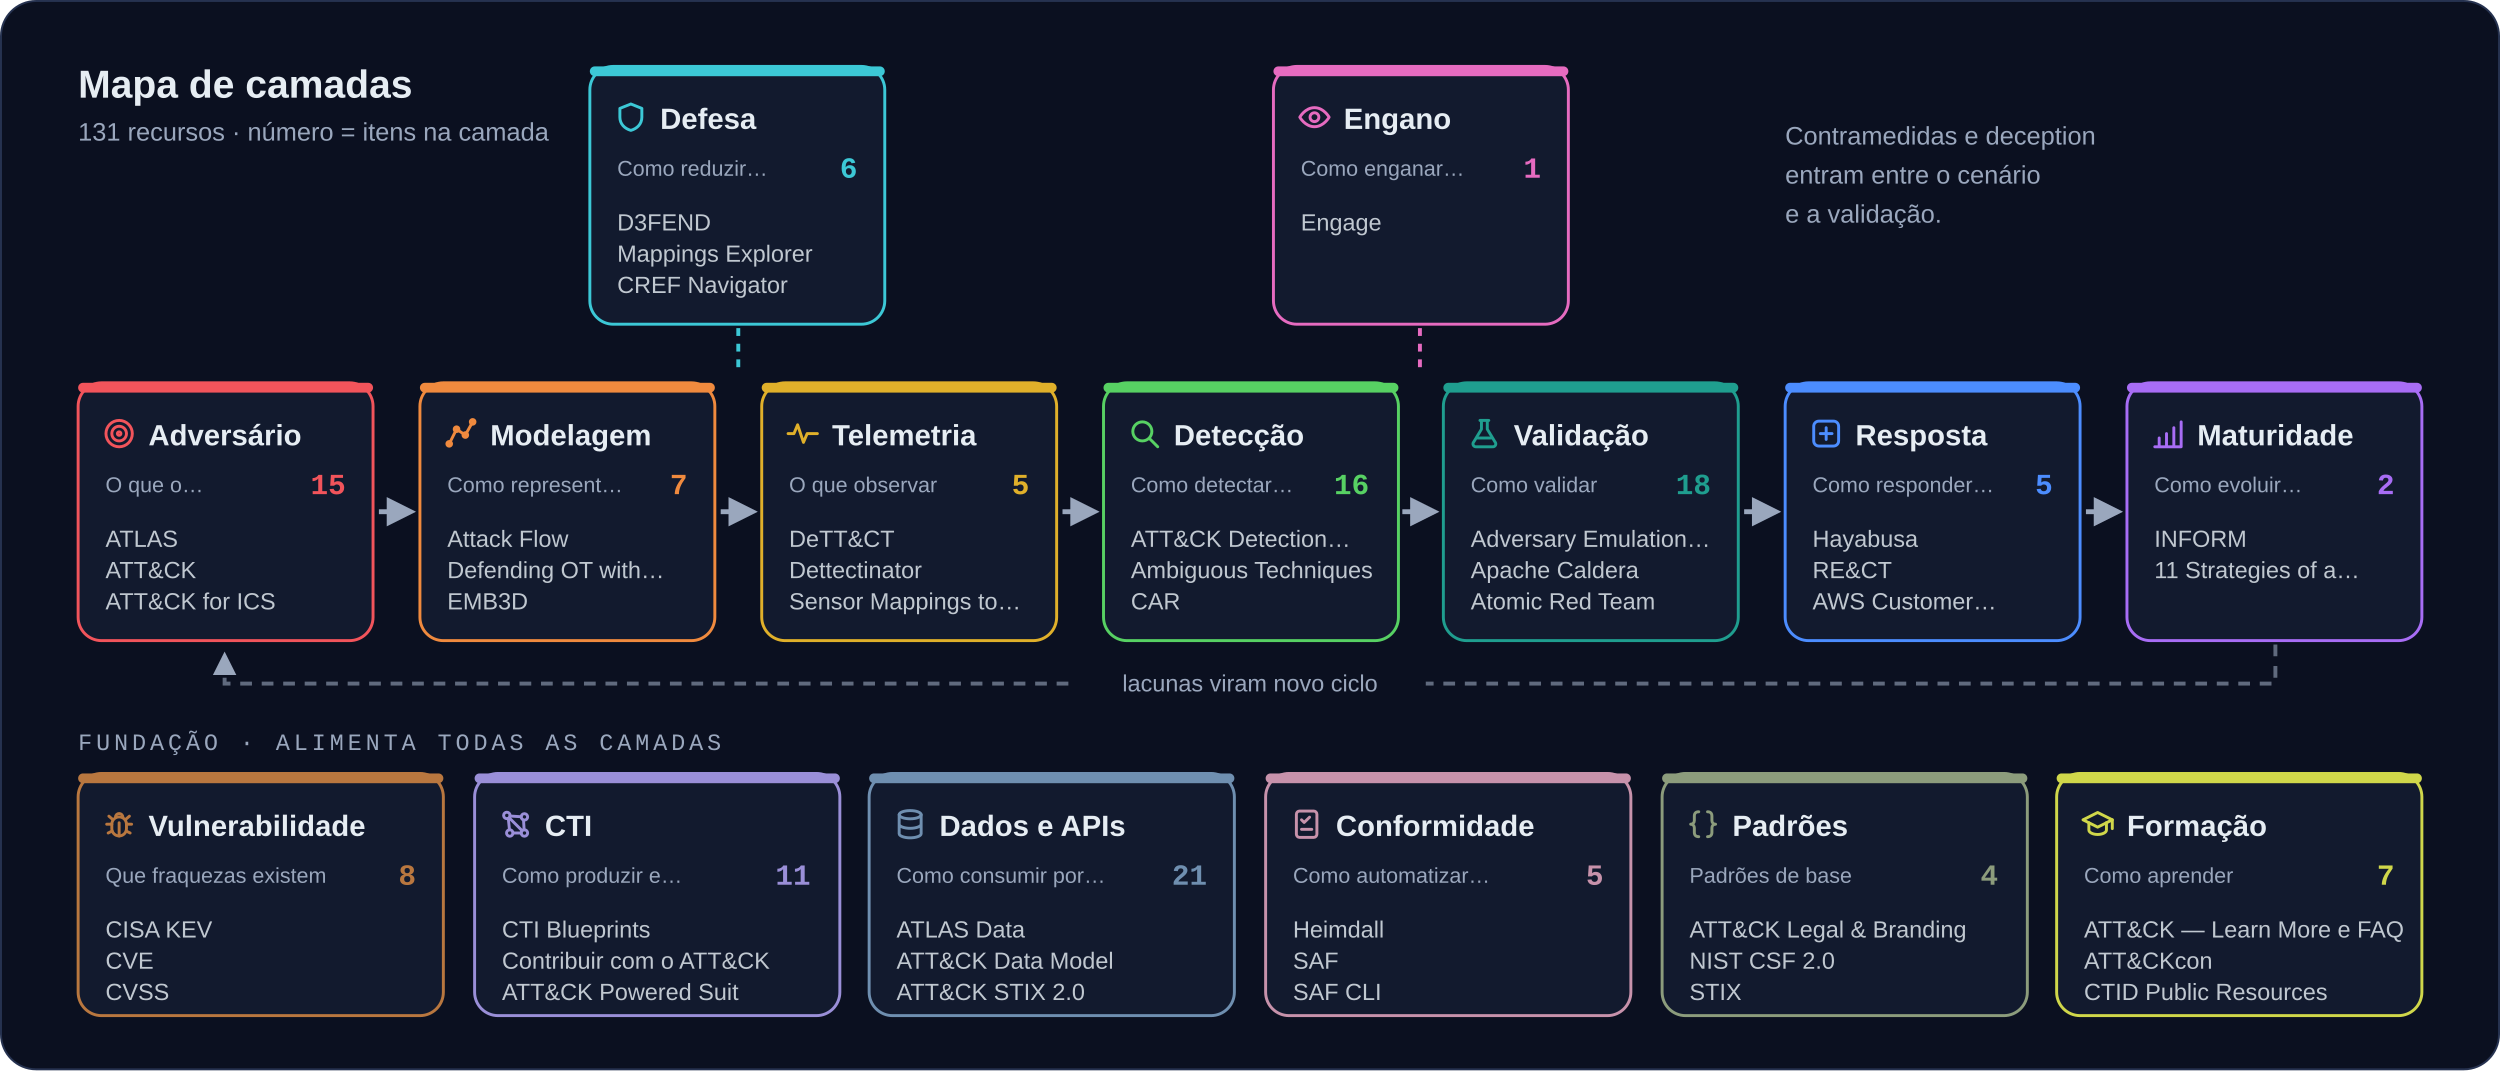
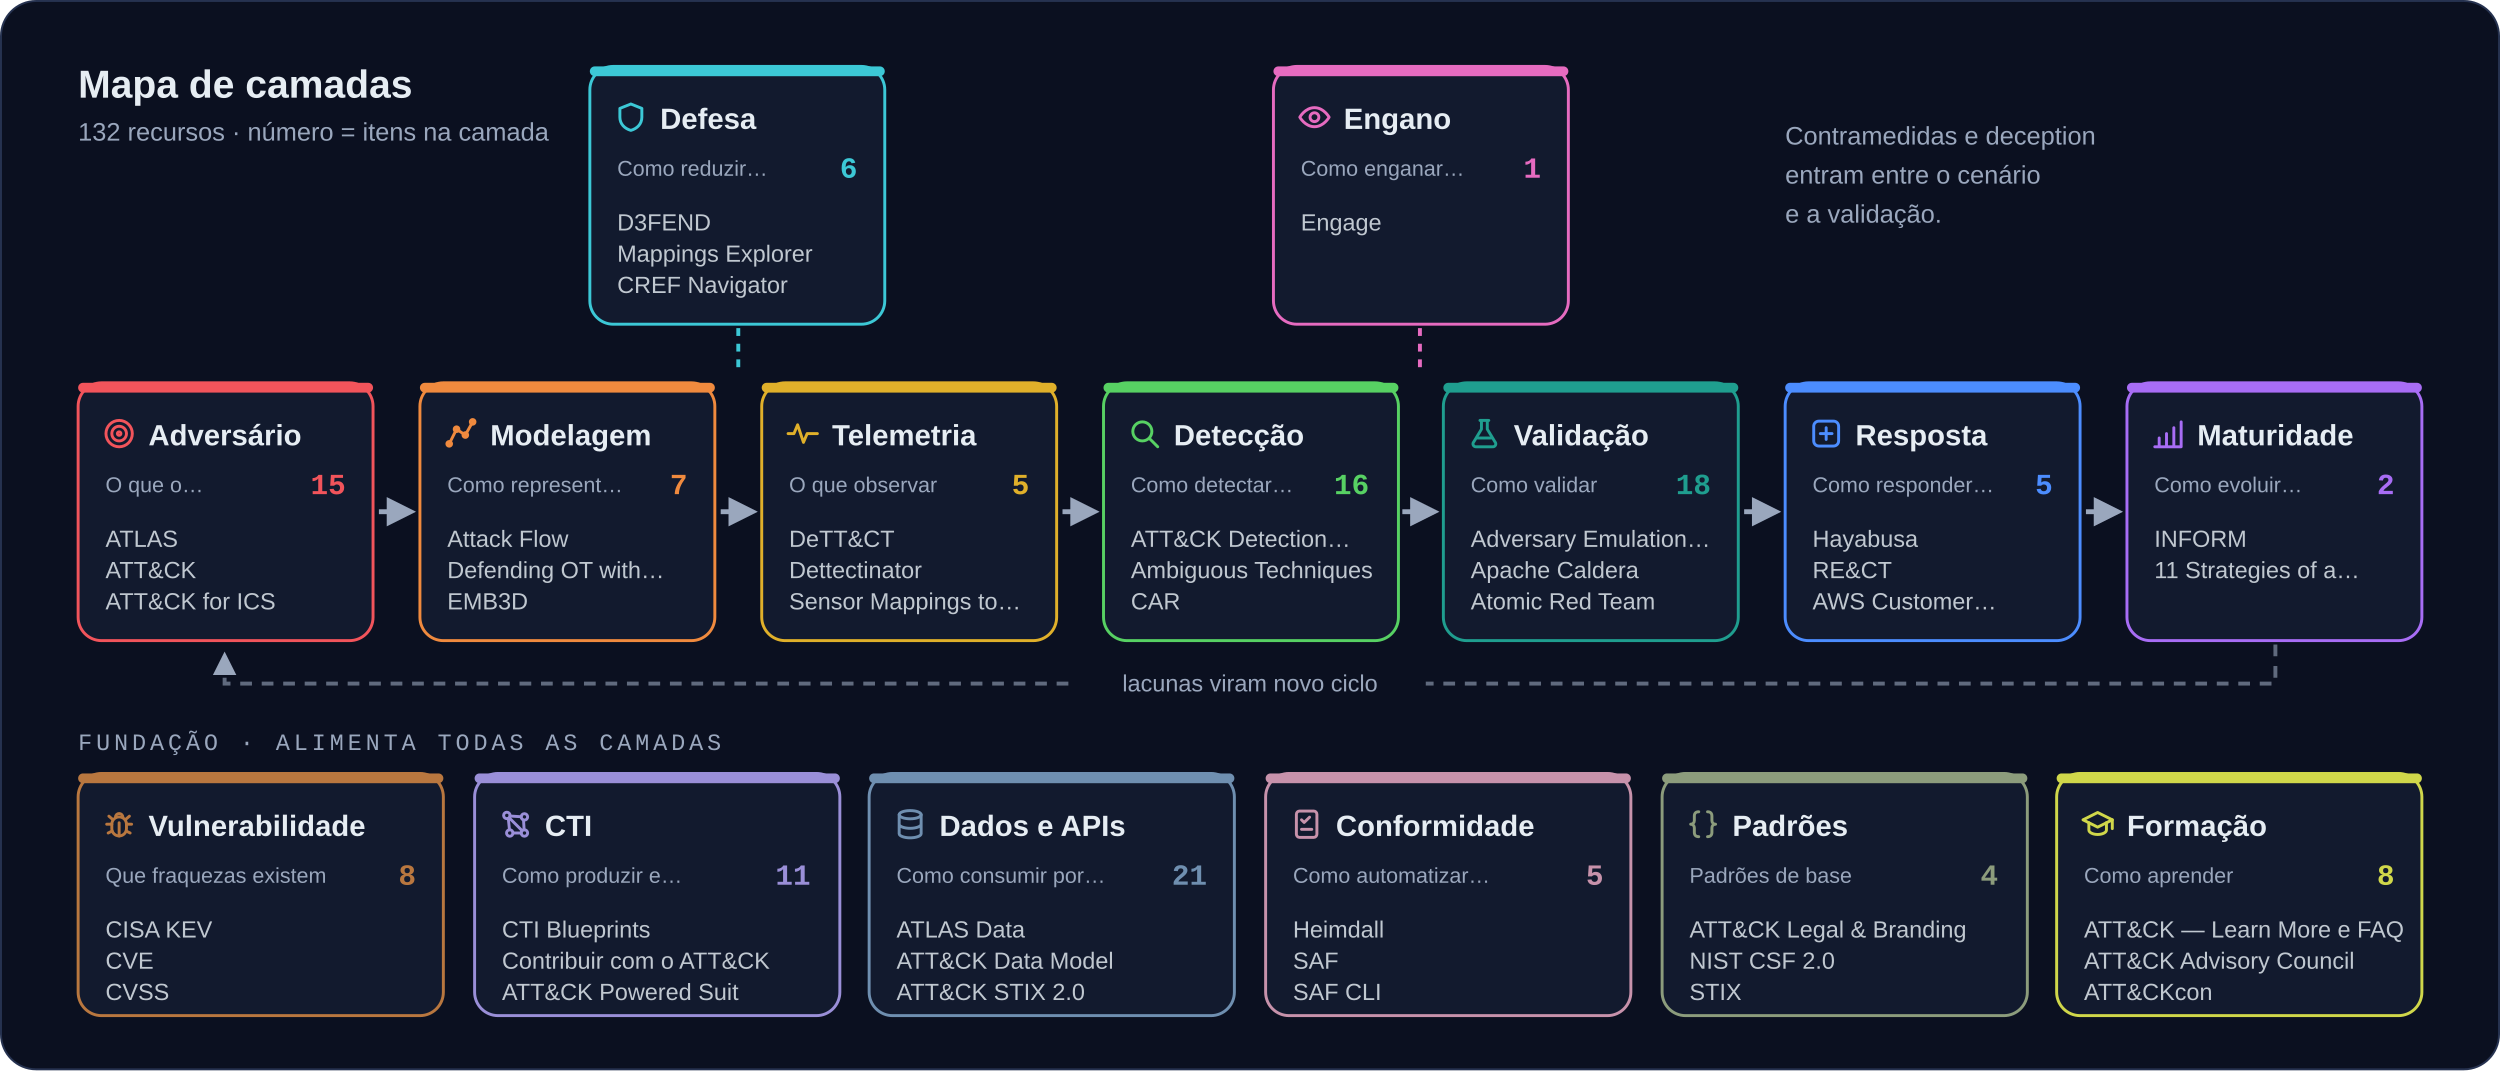
- <svg xmlns="http://www.w3.org/2000/svg" width="1280" height="548" viewBox="0 0 1280 548" role="img" aria-label="Mapa de camadas do ecossistema com 131 recursos">
+ <svg xmlns="http://www.w3.org/2000/svg" width="1280" height="548" viewBox="0 0 1280 548" role="img" aria-label="Mapa de camadas do ecossistema com 132 recursos">
  <defs>
    <marker id="arr" viewBox="0 0 10 10" refX="8" refY="5" markerWidth="6" markerHeight="6" orient="auto">
      <path d="M0 0 L10 5 L0 10 z" fill="#9aa7bd" />
    </marker>
  </defs>
  <rect x="0.5" y="0.5" width="1279" height="547" rx="18" fill="#0b1020" stroke="#263250" />
  <text x="40" y="50" font-family="'Segoe UI', 'Helvetica Neue', Arial, sans-serif" font-size="20" font-weight="800" fill="#e6edf3">Mapa de camadas</text>
-   <text x="40" y="72" font-family="'Segoe UI', 'Helvetica Neue', Arial, sans-serif" font-size="13" fill="#9aa7bd">131 recursos · número = itens na camada</text>
+   <text x="40" y="72" font-family="'Segoe UI', 'Helvetica Neue', Arial, sans-serif" font-size="13" fill="#9aa7bd">132 recursos · número = itens na camada</text>
  <g>
    <rect x="40" y="196" width="151" height="132" rx="12" fill="#121a2e" stroke="#f2545b" stroke-width="1.5" />
    <rect x="40" y="196" width="151" height="5" rx="2.5" fill="#f2545b" />
    <svg x="52" y="213" width="18" height="18" viewBox="0 0 24 24" fill="none" stroke="#f2545b" stroke-width="2" stroke-linecap="round" stroke-linejoin="round" aria-hidden="true">
      <circle cx="12" cy="12" r="9" />
      <circle cx="12" cy="12" r="5" />
      <circle cx="12" cy="12" r="1.2" fill="currentColor" />
    </svg>
    <text x="76" y="228" font-family="'Segoe UI', 'Helvetica Neue', Arial, sans-serif" font-size="15" font-weight="700" fill="#e6edf3">Adversário</text>
    <text x="177" y="253" text-anchor="end" font-family="'SFMono-Regular', Consolas, 'Liberation Mono', monospace" font-size="15" font-weight="700" fill="#f2545b">15</text>
    <text x="54" y="252" font-family="'Segoe UI', 'Helvetica Neue', Arial, sans-serif" font-size="11" fill="#9aa7bd">O que o…</text>
    <text x="54" y="280" font-family="'Segoe UI', 'Helvetica Neue', Arial, sans-serif" font-size="12" fill="#e6edf3" fill-opacity="0.82">ATLAS</text>
    <text x="54" y="296" font-family="'Segoe UI', 'Helvetica Neue', Arial, sans-serif" font-size="12" fill="#e6edf3" fill-opacity="0.82">ATT&amp;CK</text>
    <text x="54" y="312" font-family="'Segoe UI', 'Helvetica Neue', Arial, sans-serif" font-size="12" fill="#e6edf3" fill-opacity="0.82">ATT&amp;CK for ICS</text>
  </g>
  <path d="M194 262 H210" stroke="#9aa7bd" stroke-width="2.5" marker-end="url(#arr)" />
  <g>
    <rect x="215" y="196" width="151" height="132" rx="12" fill="#121a2e" stroke="#f08a3e" stroke-width="1.5" />
    <rect x="215" y="196" width="151" height="5" rx="2.5" fill="#f08a3e" />
    <svg x="227" y="213" width="18" height="18" viewBox="0 0 24 24" fill="none" stroke="#f08a3e" stroke-width="2" stroke-linecap="round" stroke-linejoin="round" aria-hidden="true">
      <path d="M4 19l5-10 6 4 5-9" />
      <circle cx="4" cy="19" r="1.6" />
      <circle cx="9" cy="9" r="1.6" />
      <circle cx="15" cy="13" r="1.6" />
      <circle cx="20" cy="4" r="1.6" />
    </svg>
    <text x="251" y="228" font-family="'Segoe UI', 'Helvetica Neue', Arial, sans-serif" font-size="15" font-weight="700" fill="#e6edf3">Modelagem</text>
    <text x="352" y="253" text-anchor="end" font-family="'SFMono-Regular', Consolas, 'Liberation Mono', monospace" font-size="15" font-weight="700" fill="#f08a3e">7</text>
    <text x="229" y="252" font-family="'Segoe UI', 'Helvetica Neue', Arial, sans-serif" font-size="11" fill="#9aa7bd">Como represent…</text>
    <text x="229" y="280" font-family="'Segoe UI', 'Helvetica Neue', Arial, sans-serif" font-size="12" fill="#e6edf3" fill-opacity="0.82">Attack Flow</text>
    <text x="229" y="296" font-family="'Segoe UI', 'Helvetica Neue', Arial, sans-serif" font-size="12" fill="#e6edf3" fill-opacity="0.82">Defending OT with…</text>
    <text x="229" y="312" font-family="'Segoe UI', 'Helvetica Neue', Arial, sans-serif" font-size="12" fill="#e6edf3" fill-opacity="0.82">EMB3D</text>
  </g>
  <path d="M369 262 H385" stroke="#9aa7bd" stroke-width="2.5" marker-end="url(#arr)" />
  <g>
    <rect x="390" y="196" width="151" height="132" rx="12" fill="#121a2e" stroke="#e0b02a" stroke-width="1.5" />
    <rect x="390" y="196" width="151" height="5" rx="2.5" fill="#e0b02a" />
    <svg x="402" y="213" width="18" height="18" viewBox="0 0 24 24" fill="none" stroke="#e0b02a" stroke-width="2" stroke-linecap="round" stroke-linejoin="round" aria-hidden="true">
      <path d="M2 12h4l2.5-6 4 12 2.5-6H22" />
    </svg>
    <text x="426" y="228" font-family="'Segoe UI', 'Helvetica Neue', Arial, sans-serif" font-size="15" font-weight="700" fill="#e6edf3">Telemetria</text>
    <text x="527" y="253" text-anchor="end" font-family="'SFMono-Regular', Consolas, 'Liberation Mono', monospace" font-size="15" font-weight="700" fill="#e0b02a">5</text>
    <text x="404" y="252" font-family="'Segoe UI', 'Helvetica Neue', Arial, sans-serif" font-size="11" fill="#9aa7bd">O que observar</text>
    <text x="404" y="280" font-family="'Segoe UI', 'Helvetica Neue', Arial, sans-serif" font-size="12" fill="#e6edf3" fill-opacity="0.82">DeTT&amp;CT</text>
    <text x="404" y="296" font-family="'Segoe UI', 'Helvetica Neue', Arial, sans-serif" font-size="12" fill="#e6edf3" fill-opacity="0.82">Dettectinator</text>
    <text x="404" y="312" font-family="'Segoe UI', 'Helvetica Neue', Arial, sans-serif" font-size="12" fill="#e6edf3" fill-opacity="0.82">Sensor Mappings to…</text>
  </g>
  <path d="M544 262 H560" stroke="#9aa7bd" stroke-width="2.5" marker-end="url(#arr)" />
  <g>
    <rect x="565" y="196" width="151" height="132" rx="12" fill="#121a2e" stroke="#57d163" stroke-width="1.5" />
    <rect x="565" y="196" width="151" height="5" rx="2.5" fill="#57d163" />
    <svg x="577" y="213" width="18" height="18" viewBox="0 0 24 24" fill="none" stroke="#57d163" stroke-width="2" stroke-linecap="round" stroke-linejoin="round" aria-hidden="true">
      <circle cx="10.5" cy="10.5" r="6.5" />
      <path d="M15.5 15.5L21 21" />
    </svg>
    <text x="601" y="228" font-family="'Segoe UI', 'Helvetica Neue', Arial, sans-serif" font-size="15" font-weight="700" fill="#e6edf3">Detecção</text>
    <text x="701" y="253" text-anchor="end" font-family="'SFMono-Regular', Consolas, 'Liberation Mono', monospace" font-size="15" font-weight="700" fill="#57d163">16</text>
    <text x="579" y="252" font-family="'Segoe UI', 'Helvetica Neue', Arial, sans-serif" font-size="11" fill="#9aa7bd">Como detectar…</text>
    <text x="579" y="280" font-family="'Segoe UI', 'Helvetica Neue', Arial, sans-serif" font-size="12" fill="#e6edf3" fill-opacity="0.82">ATT&amp;CK Detection…</text>
    <text x="579" y="296" font-family="'Segoe UI', 'Helvetica Neue', Arial, sans-serif" font-size="12" fill="#e6edf3" fill-opacity="0.82">Ambiguous Techniques</text>
    <text x="579" y="312" font-family="'Segoe UI', 'Helvetica Neue', Arial, sans-serif" font-size="12" fill="#e6edf3" fill-opacity="0.82">CAR</text>
  </g>
  <path d="M718 262 H734" stroke="#9aa7bd" stroke-width="2.5" marker-end="url(#arr)" />
  <g>
    <rect x="739" y="196" width="151" height="132" rx="12" fill="#121a2e" stroke="#1f9e8f" stroke-width="1.5" />
    <rect x="739" y="196" width="151" height="5" rx="2.5" fill="#1f9e8f" />
    <svg x="751" y="213" width="18" height="18" viewBox="0 0 24 24" fill="none" stroke="#1f9e8f" stroke-width="2" stroke-linecap="round" stroke-linejoin="round" aria-hidden="true">
      <path d="M9 3h6M10 3v6l-5.2 8.6A2 2 0 0 0 6.5 21h11a2 2 0 0 0 1.7-3.4L14 9V3" />
      <path d="M7.4 15h9.2" />
    </svg>
    <text x="775" y="228" font-family="'Segoe UI', 'Helvetica Neue', Arial, sans-serif" font-size="15" font-weight="700" fill="#e6edf3">Validação</text>
    <text x="876" y="253" text-anchor="end" font-family="'SFMono-Regular', Consolas, 'Liberation Mono', monospace" font-size="15" font-weight="700" fill="#1f9e8f">18</text>
    <text x="753" y="252" font-family="'Segoe UI', 'Helvetica Neue', Arial, sans-serif" font-size="11" fill="#9aa7bd">Como validar</text>
    <text x="753" y="280" font-family="'Segoe UI', 'Helvetica Neue', Arial, sans-serif" font-size="12" fill="#e6edf3" fill-opacity="0.82">Adversary Emulation…</text>
    <text x="753" y="296" font-family="'Segoe UI', 'Helvetica Neue', Arial, sans-serif" font-size="12" fill="#e6edf3" fill-opacity="0.82">Apache Caldera</text>
    <text x="753" y="312" font-family="'Segoe UI', 'Helvetica Neue', Arial, sans-serif" font-size="12" fill="#e6edf3" fill-opacity="0.82">Atomic Red Team</text>
  </g>
  <path d="M893 262 H909" stroke="#9aa7bd" stroke-width="2.5" marker-end="url(#arr)" />
  <g>
    <rect x="914" y="196" width="151" height="132" rx="12" fill="#121a2e" stroke="#4c8dff" stroke-width="1.5" />
    <rect x="914" y="196" width="151" height="5" rx="2.5" fill="#4c8dff" />
    <svg x="926" y="213" width="18" height="18" viewBox="0 0 24 24" fill="none" stroke="#4c8dff" stroke-width="2" stroke-linecap="round" stroke-linejoin="round" aria-hidden="true">
      <rect x="3.5" y="3.5" width="17" height="17" rx="3.5" />
      <path d="M12 8v8M8 12h8" />
    </svg>
    <text x="950" y="228" font-family="'Segoe UI', 'Helvetica Neue', Arial, sans-serif" font-size="15" font-weight="700" fill="#e6edf3">Resposta</text>
    <text x="1051" y="253" text-anchor="end" font-family="'SFMono-Regular', Consolas, 'Liberation Mono', monospace" font-size="15" font-weight="700" fill="#4c8dff">5</text>
    <text x="928" y="252" font-family="'Segoe UI', 'Helvetica Neue', Arial, sans-serif" font-size="11" fill="#9aa7bd">Como responder…</text>
    <text x="928" y="280" font-family="'Segoe UI', 'Helvetica Neue', Arial, sans-serif" font-size="12" fill="#e6edf3" fill-opacity="0.82">Hayabusa</text>
    <text x="928" y="296" font-family="'Segoe UI', 'Helvetica Neue', Arial, sans-serif" font-size="12" fill="#e6edf3" fill-opacity="0.82">RE&amp;CT</text>
    <text x="928" y="312" font-family="'Segoe UI', 'Helvetica Neue', Arial, sans-serif" font-size="12" fill="#e6edf3" fill-opacity="0.82">AWS Customer…</text>
  </g>
  <path d="M1068 262 H1084" stroke="#9aa7bd" stroke-width="2.5" marker-end="url(#arr)" />
  <g>
    <rect x="1089" y="196" width="151" height="132" rx="12" fill="#121a2e" stroke="#a86df5" stroke-width="1.5" />
    <rect x="1089" y="196" width="151" height="5" rx="2.5" fill="#a86df5" />
    <svg x="1101" y="213" width="18" height="18" viewBox="0 0 24 24" fill="none" stroke="#a86df5" stroke-width="2" stroke-linecap="round" stroke-linejoin="round" aria-hidden="true">
      <path d="M3 21h18M6 21v-6M11 21v-9M16 21V8M21 21V4" />
    </svg>
    <text x="1125" y="228" font-family="'Segoe UI', 'Helvetica Neue', Arial, sans-serif" font-size="15" font-weight="700" fill="#e6edf3">Maturidade</text>
    <text x="1226" y="253" text-anchor="end" font-family="'SFMono-Regular', Consolas, 'Liberation Mono', monospace" font-size="15" font-weight="700" fill="#a86df5">2</text>
    <text x="1103" y="252" font-family="'Segoe UI', 'Helvetica Neue', Arial, sans-serif" font-size="11" fill="#9aa7bd">Como evoluir…</text>
    <text x="1103" y="280" font-family="'Segoe UI', 'Helvetica Neue', Arial, sans-serif" font-size="12" fill="#e6edf3" fill-opacity="0.82">INFORM</text>
    <text x="1103" y="296" font-family="'Segoe UI', 'Helvetica Neue', Arial, sans-serif" font-size="12" fill="#e6edf3" fill-opacity="0.82">11 Strategies of a…</text>
  </g>
  <path d="M1165 330 V350 H115 V336" fill="none" stroke="#9aa7bd" stroke-opacity="0.6" stroke-width="2" stroke-dasharray="6 5" marker-end="url(#arr)" />
  <rect x="550" y="340" width="180" height="20" fill="#0b1020" />
  <text x="640" y="354" text-anchor="middle" font-family="'Segoe UI', 'Helvetica Neue', Arial, sans-serif" font-size="12" fill="#9aa7bd">lacunas viram novo ciclo</text>
  <g>
    <rect x="302" y="34" width="151" height="132" rx="12" fill="#121a2e" stroke="#3cc8d6" stroke-width="1.5" />
    <rect x="302" y="34" width="151" height="5" rx="2.5" fill="#3cc8d6" />
    <svg x="314" y="51" width="18" height="18" viewBox="0 0 24 24" fill="none" stroke="#3cc8d6" stroke-width="2" stroke-linecap="round" stroke-linejoin="round" aria-hidden="true">
      <path d="M12 3l7.5 3v6c0 4.6-3.2 7.8-7.5 9-4.3-1.2-7.5-4.4-7.5-9V6z" />
    </svg>
    <text x="338" y="66" font-family="'Segoe UI', 'Helvetica Neue', Arial, sans-serif" font-size="15" font-weight="700" fill="#e6edf3">Defesa</text>
    <text x="439" y="91" text-anchor="end" font-family="'SFMono-Regular', Consolas, 'Liberation Mono', monospace" font-size="15" font-weight="700" fill="#3cc8d6">6</text>
    <text x="316" y="90" font-family="'Segoe UI', 'Helvetica Neue', Arial, sans-serif" font-size="11" fill="#9aa7bd">Como reduzir…</text>
    <text x="316" y="118" font-family="'Segoe UI', 'Helvetica Neue', Arial, sans-serif" font-size="12" fill="#e6edf3" fill-opacity="0.82">D3FEND</text>
    <text x="316" y="134" font-family="'Segoe UI', 'Helvetica Neue', Arial, sans-serif" font-size="12" fill="#e6edf3" fill-opacity="0.82">Mappings Explorer</text>
    <text x="316" y="150" font-family="'Segoe UI', 'Helvetica Neue', Arial, sans-serif" font-size="12" fill="#e6edf3" fill-opacity="0.82">CREF Navigator</text>
  </g>
  <path d="M378 168 V192" stroke="#3cc8d6" stroke-width="2" stroke-dasharray="4 4" />
  <g>
    <rect x="652" y="34" width="151" height="132" rx="12" fill="#121a2e" stroke="#e66bc0" stroke-width="1.5" />
    <rect x="652" y="34" width="151" height="5" rx="2.5" fill="#e66bc0" />
    <svg x="664" y="51" width="18" height="18" viewBox="0 0 24 24" fill="none" stroke="#e66bc0" stroke-width="2" stroke-linecap="round" stroke-linejoin="round" aria-hidden="true">
      <path d="M2 12s3.6-6.5 10-6.5S22 12 22 12s-3.6 6.5-10 6.5S2 12 2 12z" />
      <circle cx="12" cy="12" r="3" />
    </svg>
    <text x="688" y="66" font-family="'Segoe UI', 'Helvetica Neue', Arial, sans-serif" font-size="15" font-weight="700" fill="#e6edf3">Engano</text>
    <text x="789" y="91" text-anchor="end" font-family="'SFMono-Regular', Consolas, 'Liberation Mono', monospace" font-size="15" font-weight="700" fill="#e66bc0">1</text>
    <text x="666" y="90" font-family="'Segoe UI', 'Helvetica Neue', Arial, sans-serif" font-size="11" fill="#9aa7bd">Como enganar…</text>
    <text x="666" y="118" font-family="'Segoe UI', 'Helvetica Neue', Arial, sans-serif" font-size="12" fill="#e6edf3" fill-opacity="0.82">Engage</text>
  </g>
  <path d="M727 168 V192" stroke="#e66bc0" stroke-width="2" stroke-dasharray="4 4" />
  <text x="914" y="74" font-family="'Segoe UI', 'Helvetica Neue', Arial, sans-serif" font-size="13" fill="#9aa7bd">Contramedidas e deception</text>
  <text x="914" y="94" font-family="'Segoe UI', 'Helvetica Neue', Arial, sans-serif" font-size="13" fill="#9aa7bd">entram entre o cenário</text>
  <text x="914" y="114" font-family="'Segoe UI', 'Helvetica Neue', Arial, sans-serif" font-size="13" fill="#9aa7bd">e a validação.</text>
  <text x="40" y="384" font-family="'SFMono-Regular', Consolas, 'Liberation Mono', monospace" font-size="12" letter-spacing="2" fill="#9aa7bd">FUNDAÇÃO · ALIMENTA TODAS AS CAMADAS</text>
  <g>
    <rect x="40" y="396" width="187" height="124" rx="12" fill="#121a2e" stroke="#b9773f" stroke-width="1.5" />
    <rect x="40" y="396" width="187" height="5" rx="2.5" fill="#b9773f" />
    <svg x="52" y="413" width="18" height="18" viewBox="0 0 24 24" fill="none" stroke="#b9773f" stroke-width="2" stroke-linecap="round" stroke-linejoin="round" aria-hidden="true">
      <rect x="7" y="7" width="10" height="13" rx="5" />
      <path d="M9.5 7.2a2.5 2.5 0 0 1 5 0M12 11v9M3.5 12H7M17 12h3.5M4.5 18l2.6-1.3M19.5 18l-2.6-1.3M5 6.5l2.3 2M19 6.5l-2.3 2" />
    </svg>
    <text x="76" y="428" font-family="'Segoe UI', 'Helvetica Neue', Arial, sans-serif" font-size="15" font-weight="700" fill="#e6edf3">Vulnerabilidade</text>
    <text x="213" y="453" text-anchor="end" font-family="'SFMono-Regular', Consolas, 'Liberation Mono', monospace" font-size="15" font-weight="700" fill="#b9773f">8</text>
    <text x="54" y="452" font-family="'Segoe UI', 'Helvetica Neue', Arial, sans-serif" font-size="11" fill="#9aa7bd">Que fraquezas existem</text>
    <text x="54" y="480" font-family="'Segoe UI', 'Helvetica Neue', Arial, sans-serif" font-size="12" fill="#e6edf3" fill-opacity="0.82">CISA KEV</text>
    <text x="54" y="496" font-family="'Segoe UI', 'Helvetica Neue', Arial, sans-serif" font-size="12" fill="#e6edf3" fill-opacity="0.82">CVE</text>
    <text x="54" y="512" font-family="'Segoe UI', 'Helvetica Neue', Arial, sans-serif" font-size="12" fill="#e6edf3" fill-opacity="0.82">CVSS</text>
  </g>
  <g>
    <rect x="243" y="396" width="187" height="124" rx="12" fill="#121a2e" stroke="#9a8fd8" stroke-width="1.5" />
    <rect x="243" y="396" width="187" height="5" rx="2.5" fill="#9a8fd8" />
    <svg x="255" y="413" width="18" height="18" viewBox="0 0 24 24" fill="none" stroke="#9a8fd8" stroke-width="2" stroke-linecap="round" stroke-linejoin="round" aria-hidden="true">
      <circle cx="6" cy="6" r="2.2" />
      <circle cx="18" cy="7" r="2.2" />
      <circle cx="8" cy="18" r="2.2" />
      <circle cx="18" cy="18" r="2.2" />
      <path d="M8.2 6.4l7.6.5M7 8l.8 7.8M10.2 18h5.6M17.4 9.2l.4 6.6M7.7 7.7l8.6 8.6" />
    </svg>
    <text x="279" y="428" font-family="'Segoe UI', 'Helvetica Neue', Arial, sans-serif" font-size="15" font-weight="700" fill="#e6edf3">CTI</text>
    <text x="415" y="453" text-anchor="end" font-family="'SFMono-Regular', Consolas, 'Liberation Mono', monospace" font-size="15" font-weight="700" fill="#9a8fd8">11</text>
    <text x="257" y="452" font-family="'Segoe UI', 'Helvetica Neue', Arial, sans-serif" font-size="11" fill="#9aa7bd">Como produzir e…</text>
    <text x="257" y="480" font-family="'Segoe UI', 'Helvetica Neue', Arial, sans-serif" font-size="12" fill="#e6edf3" fill-opacity="0.82">CTI Blueprints</text>
    <text x="257" y="496" font-family="'Segoe UI', 'Helvetica Neue', Arial, sans-serif" font-size="12" fill="#e6edf3" fill-opacity="0.82">Contribuir com o ATT&amp;CK</text>
    <text x="257" y="512" font-family="'Segoe UI', 'Helvetica Neue', Arial, sans-serif" font-size="12" fill="#e6edf3" fill-opacity="0.82">ATT&amp;CK Powered Suit</text>
  </g>
  <g>
    <rect x="445" y="396" width="187" height="124" rx="12" fill="#121a2e" stroke="#6f8fb0" stroke-width="1.5" />
    <rect x="445" y="396" width="187" height="5" rx="2.5" fill="#6f8fb0" />
    <svg x="457" y="413" width="18" height="18" viewBox="0 0 24 24" fill="none" stroke="#6f8fb0" stroke-width="2" stroke-linecap="round" stroke-linejoin="round" aria-hidden="true">
      <ellipse cx="12" cy="5.5" rx="7.5" ry="2.8" />
      <path d="M4.5 5.5v13c0 1.5 3.4 2.8 7.5 2.8s7.5-1.3 7.5-2.8v-13M4.5 12c0 1.5 3.4 2.8 7.5 2.8s7.5-1.3 7.5-2.8" />
    </svg>
    <text x="481" y="428" font-family="'Segoe UI', 'Helvetica Neue', Arial, sans-serif" font-size="15" font-weight="700" fill="#e6edf3">Dados e APIs</text>
    <text x="618" y="453" text-anchor="end" font-family="'SFMono-Regular', Consolas, 'Liberation Mono', monospace" font-size="15" font-weight="700" fill="#6f8fb0">21</text>
    <text x="459" y="452" font-family="'Segoe UI', 'Helvetica Neue', Arial, sans-serif" font-size="11" fill="#9aa7bd">Como consumir por…</text>
    <text x="459" y="480" font-family="'Segoe UI', 'Helvetica Neue', Arial, sans-serif" font-size="12" fill="#e6edf3" fill-opacity="0.82">ATLAS Data</text>
    <text x="459" y="496" font-family="'Segoe UI', 'Helvetica Neue', Arial, sans-serif" font-size="12" fill="#e6edf3" fill-opacity="0.82">ATT&amp;CK Data Model</text>
    <text x="459" y="512" font-family="'Segoe UI', 'Helvetica Neue', Arial, sans-serif" font-size="12" fill="#e6edf3" fill-opacity="0.82">ATT&amp;CK STIX 2.0</text>
  </g>
  <g>
    <rect x="648" y="396" width="187" height="124" rx="12" fill="#121a2e" stroke="#c792ab" stroke-width="1.5" />
    <rect x="648" y="396" width="187" height="5" rx="2.5" fill="#c792ab" />
    <svg x="660" y="413" width="18" height="18" viewBox="0 0 24 24" fill="none" stroke="#c792ab" stroke-width="2" stroke-linecap="round" stroke-linejoin="round" aria-hidden="true">
      <rect x="5" y="3" width="14" height="18" rx="2.2" />
      <path d="M8.5 9l1.8 1.8L14 7.2M8.5 15.5h7" />
    </svg>
    <text x="684" y="428" font-family="'Segoe UI', 'Helvetica Neue', Arial, sans-serif" font-size="15" font-weight="700" fill="#e6edf3">Conformidade</text>
    <text x="821" y="453" text-anchor="end" font-family="'SFMono-Regular', Consolas, 'Liberation Mono', monospace" font-size="15" font-weight="700" fill="#c792ab">5</text>
    <text x="662" y="452" font-family="'Segoe UI', 'Helvetica Neue', Arial, sans-serif" font-size="11" fill="#9aa7bd">Como automatizar…</text>
    <text x="662" y="480" font-family="'Segoe UI', 'Helvetica Neue', Arial, sans-serif" font-size="12" fill="#e6edf3" fill-opacity="0.82">Heimdall</text>
    <text x="662" y="496" font-family="'Segoe UI', 'Helvetica Neue', Arial, sans-serif" font-size="12" fill="#e6edf3" fill-opacity="0.82">SAF</text>
    <text x="662" y="512" font-family="'Segoe UI', 'Helvetica Neue', Arial, sans-serif" font-size="12" fill="#e6edf3" fill-opacity="0.82">SAF CLI</text>
  </g>
  <g>
    <rect x="851" y="396" width="187" height="124" rx="12" fill="#121a2e" stroke="#8c9c7c" stroke-width="1.5" />
    <rect x="851" y="396" width="187" height="5" rx="2.5" fill="#8c9c7c" />
    <svg x="863" y="413" width="18" height="18" viewBox="0 0 24 24" fill="none" stroke="#8c9c7c" stroke-width="2" stroke-linecap="round" stroke-linejoin="round" aria-hidden="true">
      <path d="M9 3.5C7 3.5 6 4.5 6 6.5v3C6 11 5 12 3.5 12 5 12 6 13 6 14.5v3c0 2 1 3 3 3M15 3.5c2 0 3 1 3 3v3c0 1.5 1 2.5 2.5 2.5-1.5 0-2.5 1-2.5 2.5v3c0 2-1 3-3 3" />
    </svg>
    <text x="887" y="428" font-family="'Segoe UI', 'Helvetica Neue', Arial, sans-serif" font-size="15" font-weight="700" fill="#e6edf3">Padrões</text>
    <text x="1023" y="453" text-anchor="end" font-family="'SFMono-Regular', Consolas, 'Liberation Mono', monospace" font-size="15" font-weight="700" fill="#8c9c7c">4</text>
    <text x="865" y="452" font-family="'Segoe UI', 'Helvetica Neue', Arial, sans-serif" font-size="11" fill="#9aa7bd">Padrões de base</text>
    <text x="865" y="480" font-family="'Segoe UI', 'Helvetica Neue', Arial, sans-serif" font-size="12" fill="#e6edf3" fill-opacity="0.82">ATT&amp;CK Legal &amp; Branding</text>
    <text x="865" y="496" font-family="'Segoe UI', 'Helvetica Neue', Arial, sans-serif" font-size="12" fill="#e6edf3" fill-opacity="0.82">NIST CSF 2.0</text>
    <text x="865" y="512" font-family="'Segoe UI', 'Helvetica Neue', Arial, sans-serif" font-size="12" fill="#e6edf3" fill-opacity="0.82">STIX</text>
  </g>
  <g>
    <rect x="1053" y="396" width="187" height="124" rx="12" fill="#121a2e" stroke="#d0d74a" stroke-width="1.5" />
    <rect x="1053" y="396" width="187" height="5" rx="2.5" fill="#d0d74a" />
    <svg x="1065" y="413" width="18" height="18" viewBox="0 0 24 24" fill="none" stroke="#d0d74a" stroke-width="2" stroke-linecap="round" stroke-linejoin="round" aria-hidden="true">
      <path d="M2 9l10-5 10 5-10 5z" />
      <path d="M6 11v5c0 1.6 2.7 3 6 3s6-1.4 6-3v-5M22 9v6" />
    </svg>
    <text x="1089" y="428" font-family="'Segoe UI', 'Helvetica Neue', Arial, sans-serif" font-size="15" font-weight="700" fill="#e6edf3">Formação</text>
-     <text x="1226" y="453" text-anchor="end" font-family="'SFMono-Regular', Consolas, 'Liberation Mono', monospace" font-size="15" font-weight="700" fill="#d0d74a">7</text>
+     <text x="1226" y="453" text-anchor="end" font-family="'SFMono-Regular', Consolas, 'Liberation Mono', monospace" font-size="15" font-weight="700" fill="#d0d74a">8</text>
    <text x="1067" y="452" font-family="'Segoe UI', 'Helvetica Neue', Arial, sans-serif" font-size="11" fill="#9aa7bd">Como aprender</text>
    <text x="1067" y="480" font-family="'Segoe UI', 'Helvetica Neue', Arial, sans-serif" font-size="12" fill="#e6edf3" fill-opacity="0.82">ATT&amp;CK — Learn More e FAQ</text>
-     <text x="1067" y="496" font-family="'Segoe UI', 'Helvetica Neue', Arial, sans-serif" font-size="12" fill="#e6edf3" fill-opacity="0.82">ATT&amp;CKcon</text>
-     <text x="1067" y="512" font-family="'Segoe UI', 'Helvetica Neue', Arial, sans-serif" font-size="12" fill="#e6edf3" fill-opacity="0.82">CTID Public Resources</text>
+     <text x="1067" y="496" font-family="'Segoe UI', 'Helvetica Neue', Arial, sans-serif" font-size="12" fill="#e6edf3" fill-opacity="0.82">ATT&amp;CK Advisory Council</text>
+     <text x="1067" y="512" font-family="'Segoe UI', 'Helvetica Neue', Arial, sans-serif" font-size="12" fill="#e6edf3" fill-opacity="0.82">ATT&amp;CKcon</text>
  </g>
</svg>
